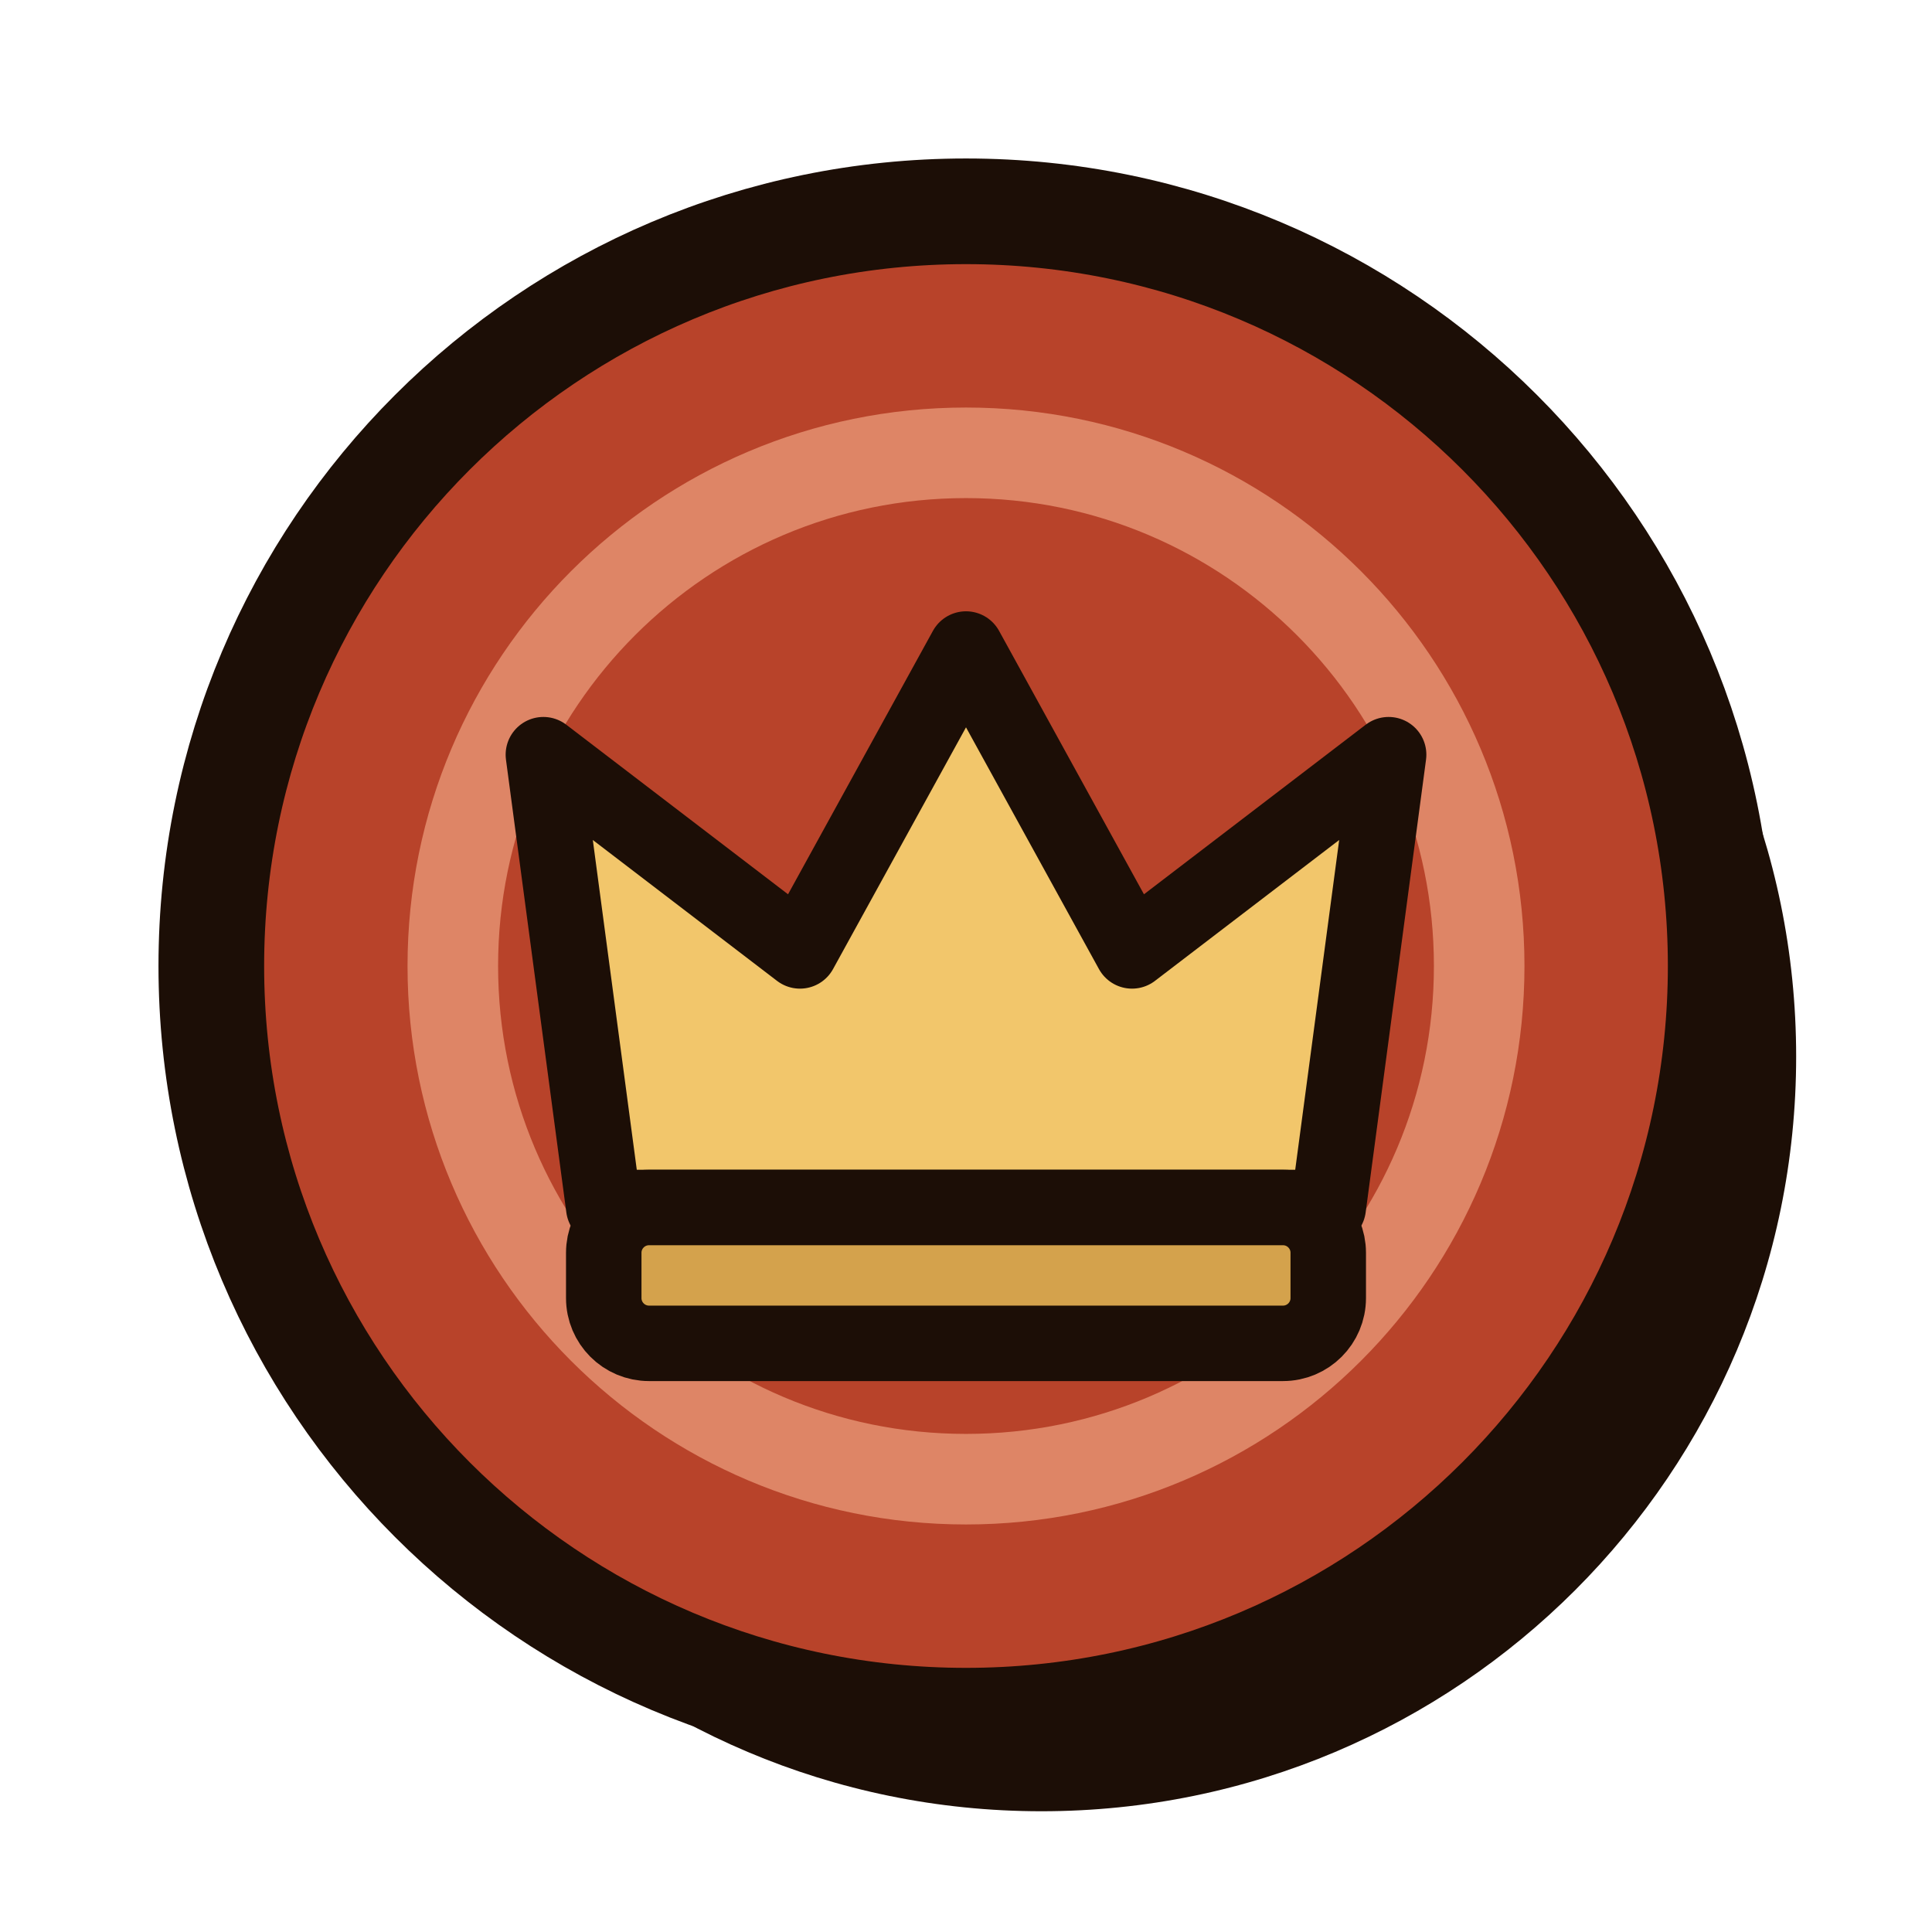
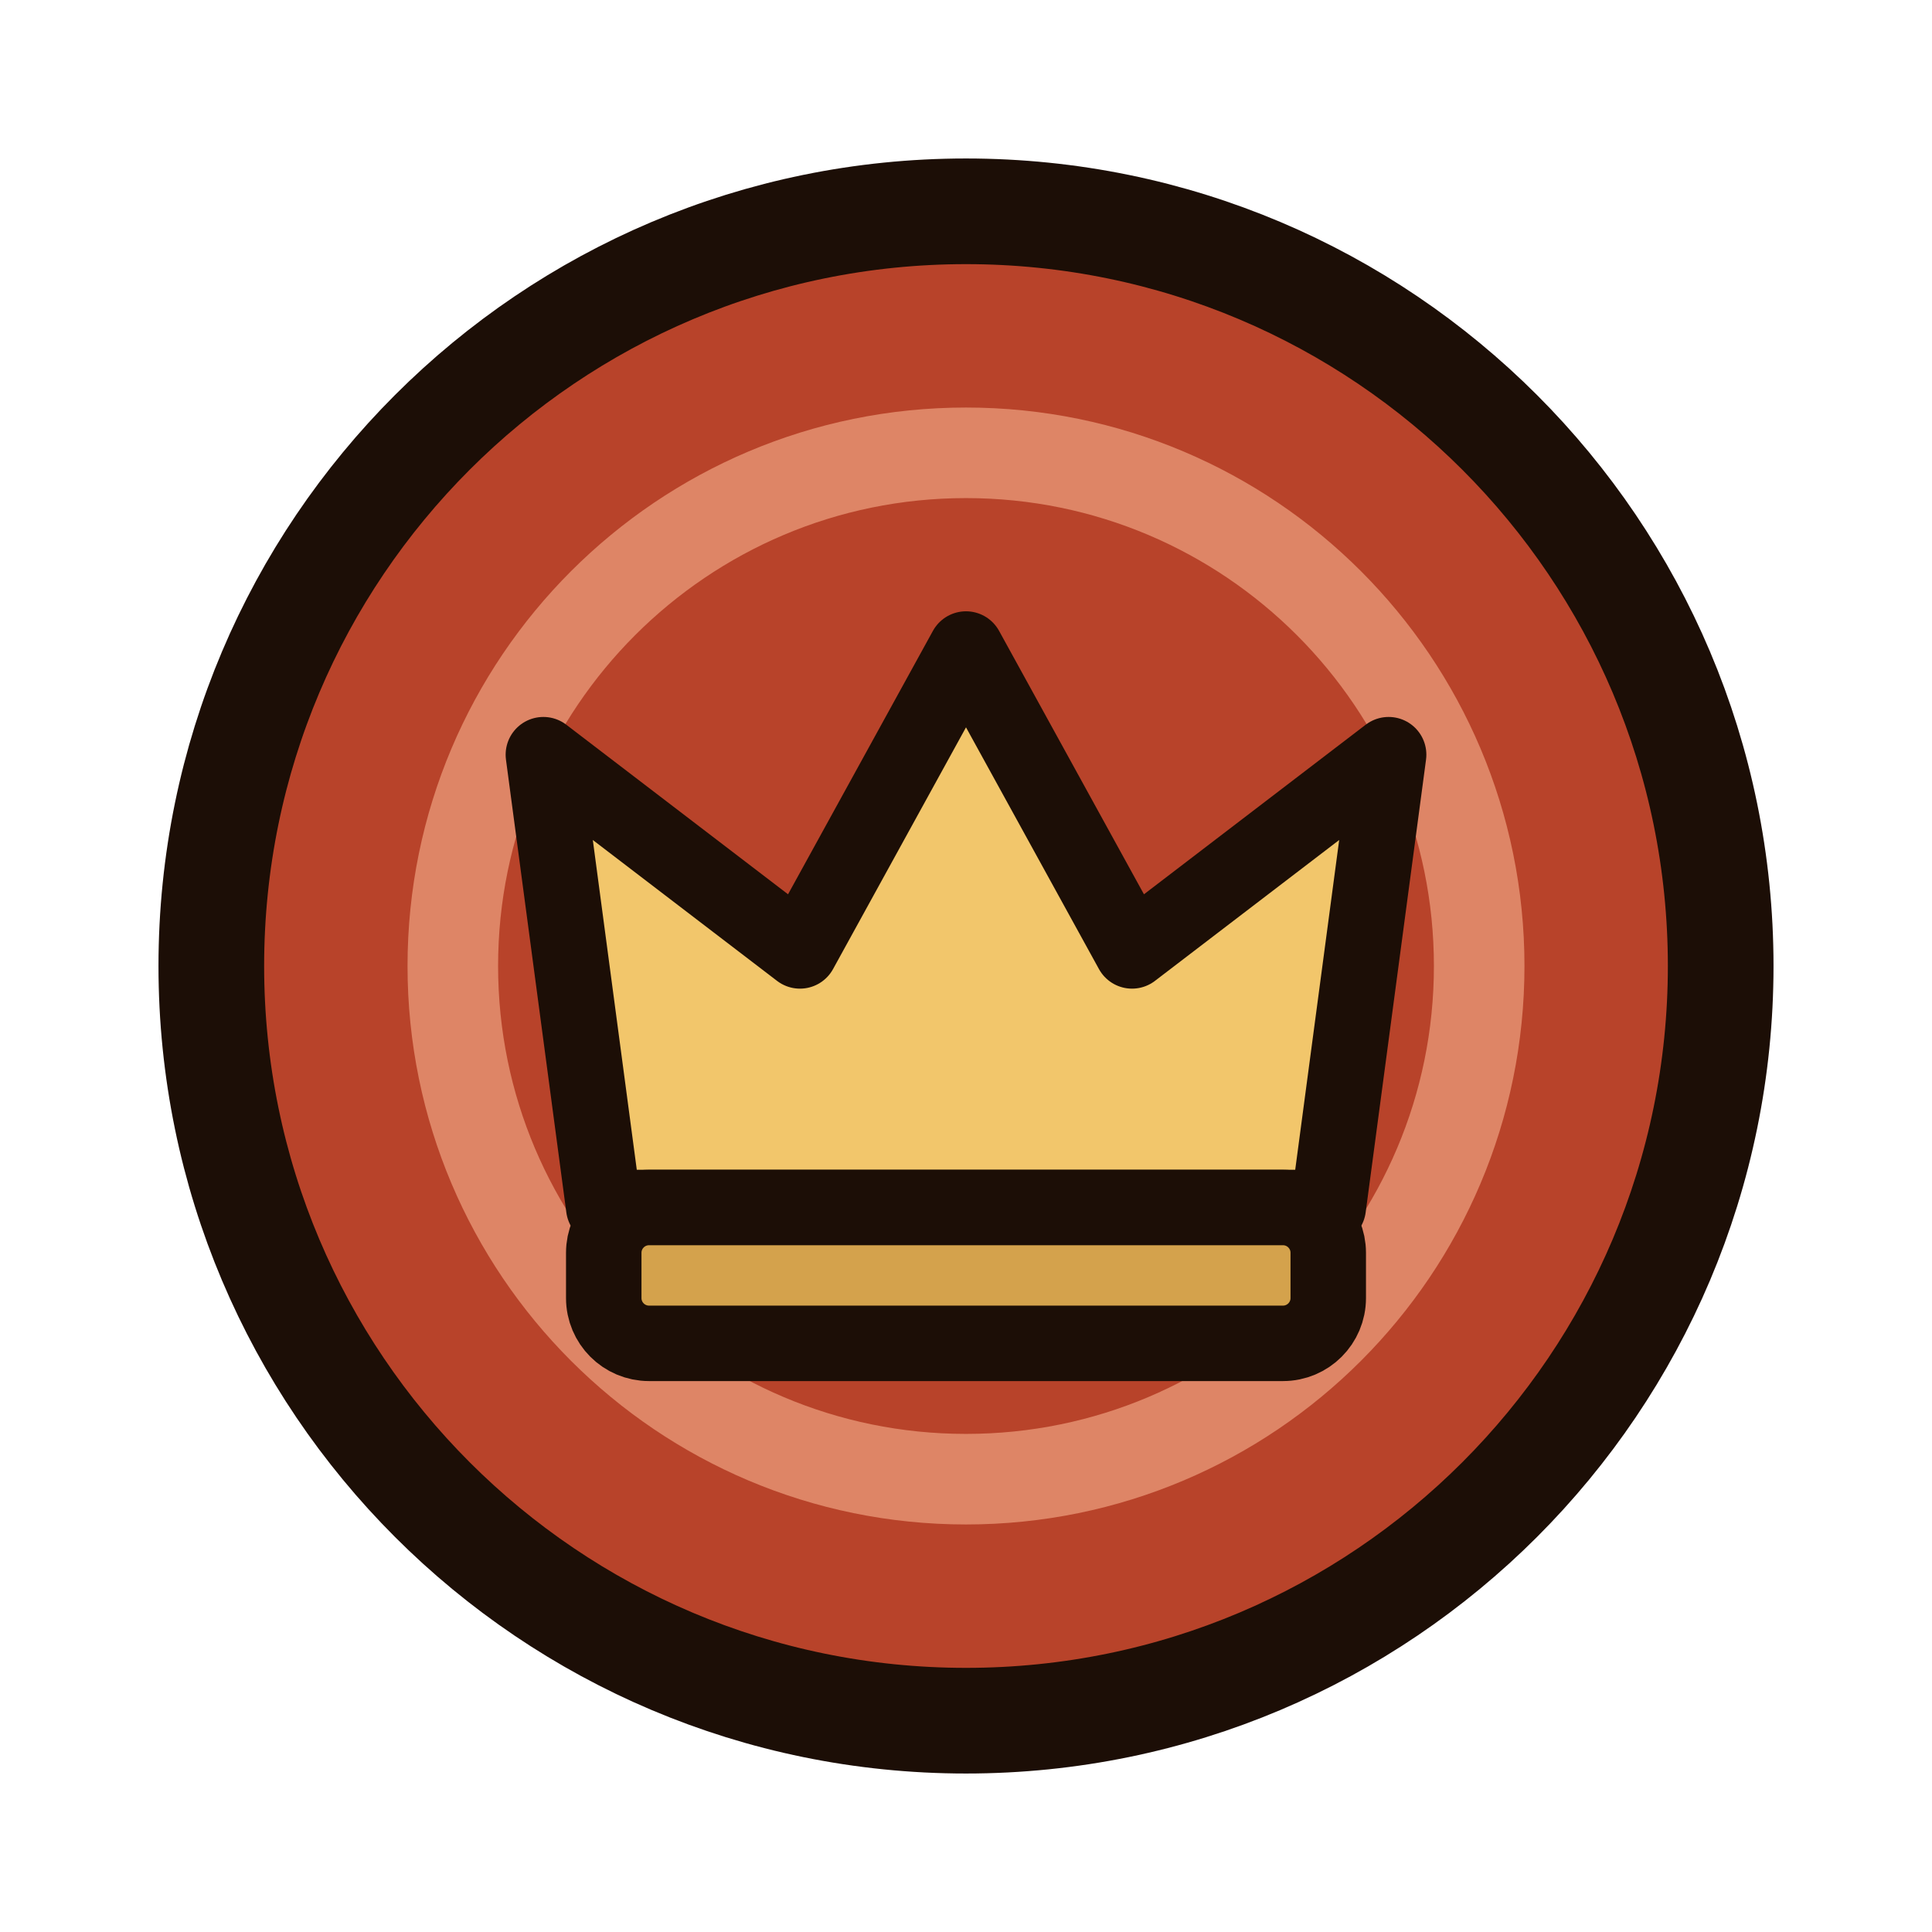
<svg xmlns="http://www.w3.org/2000/svg" viewBox="0 0 64 64">
-   <circle cx="34.5" cy="35" r="25" fill="#1c0e06" />
  <circle cx="32" cy="32" r="25" fill="#b8432a" stroke="#1c0e06" stroke-width="3.5" />
  <circle cx="32" cy="32" r="17" fill="none" stroke="#de8566" stroke-width="3" />
  <path d="M20 40 L18 25 L26.5 31.5 L32 21.5 L37.5 31.5 L46 25 L44 40 Z" fill="#f2c66b" stroke="#1c0e06" stroke-width="2.5" stroke-linejoin="round" />
  <rect x="20" y="40" width="24" height="4.5" rx="1.5" fill="#d4a24c" stroke="#1c0e06" stroke-width="2.5" />
</svg>
